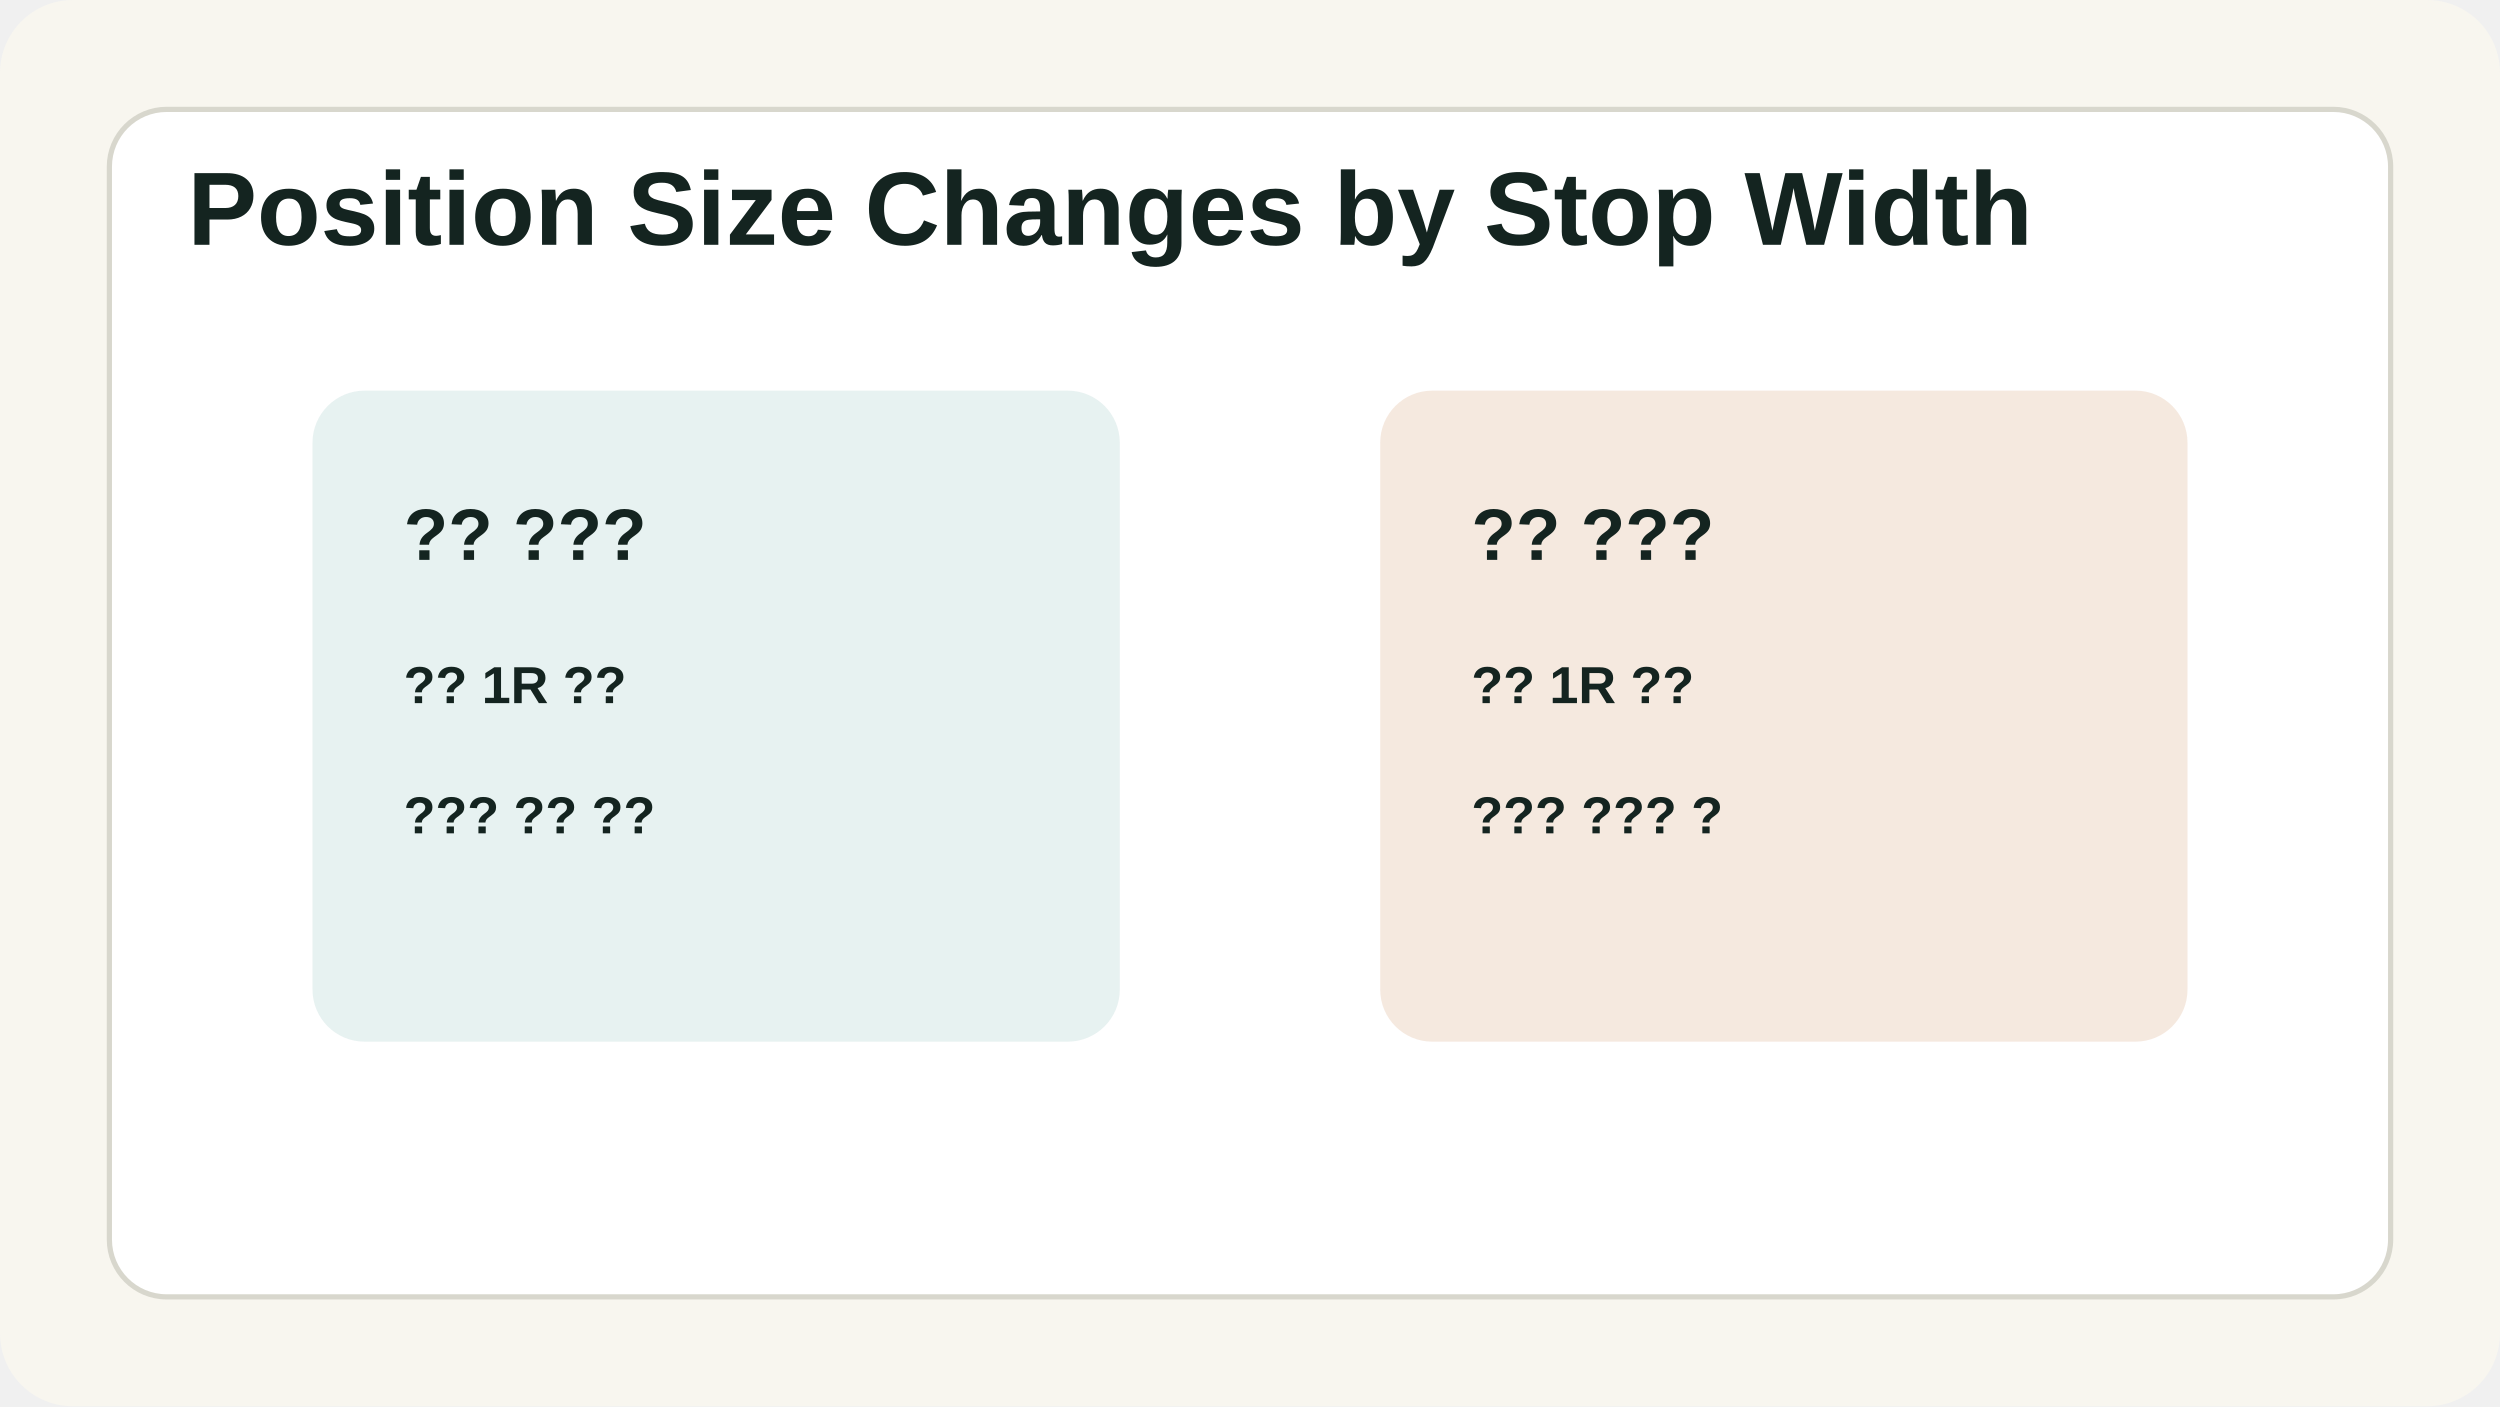
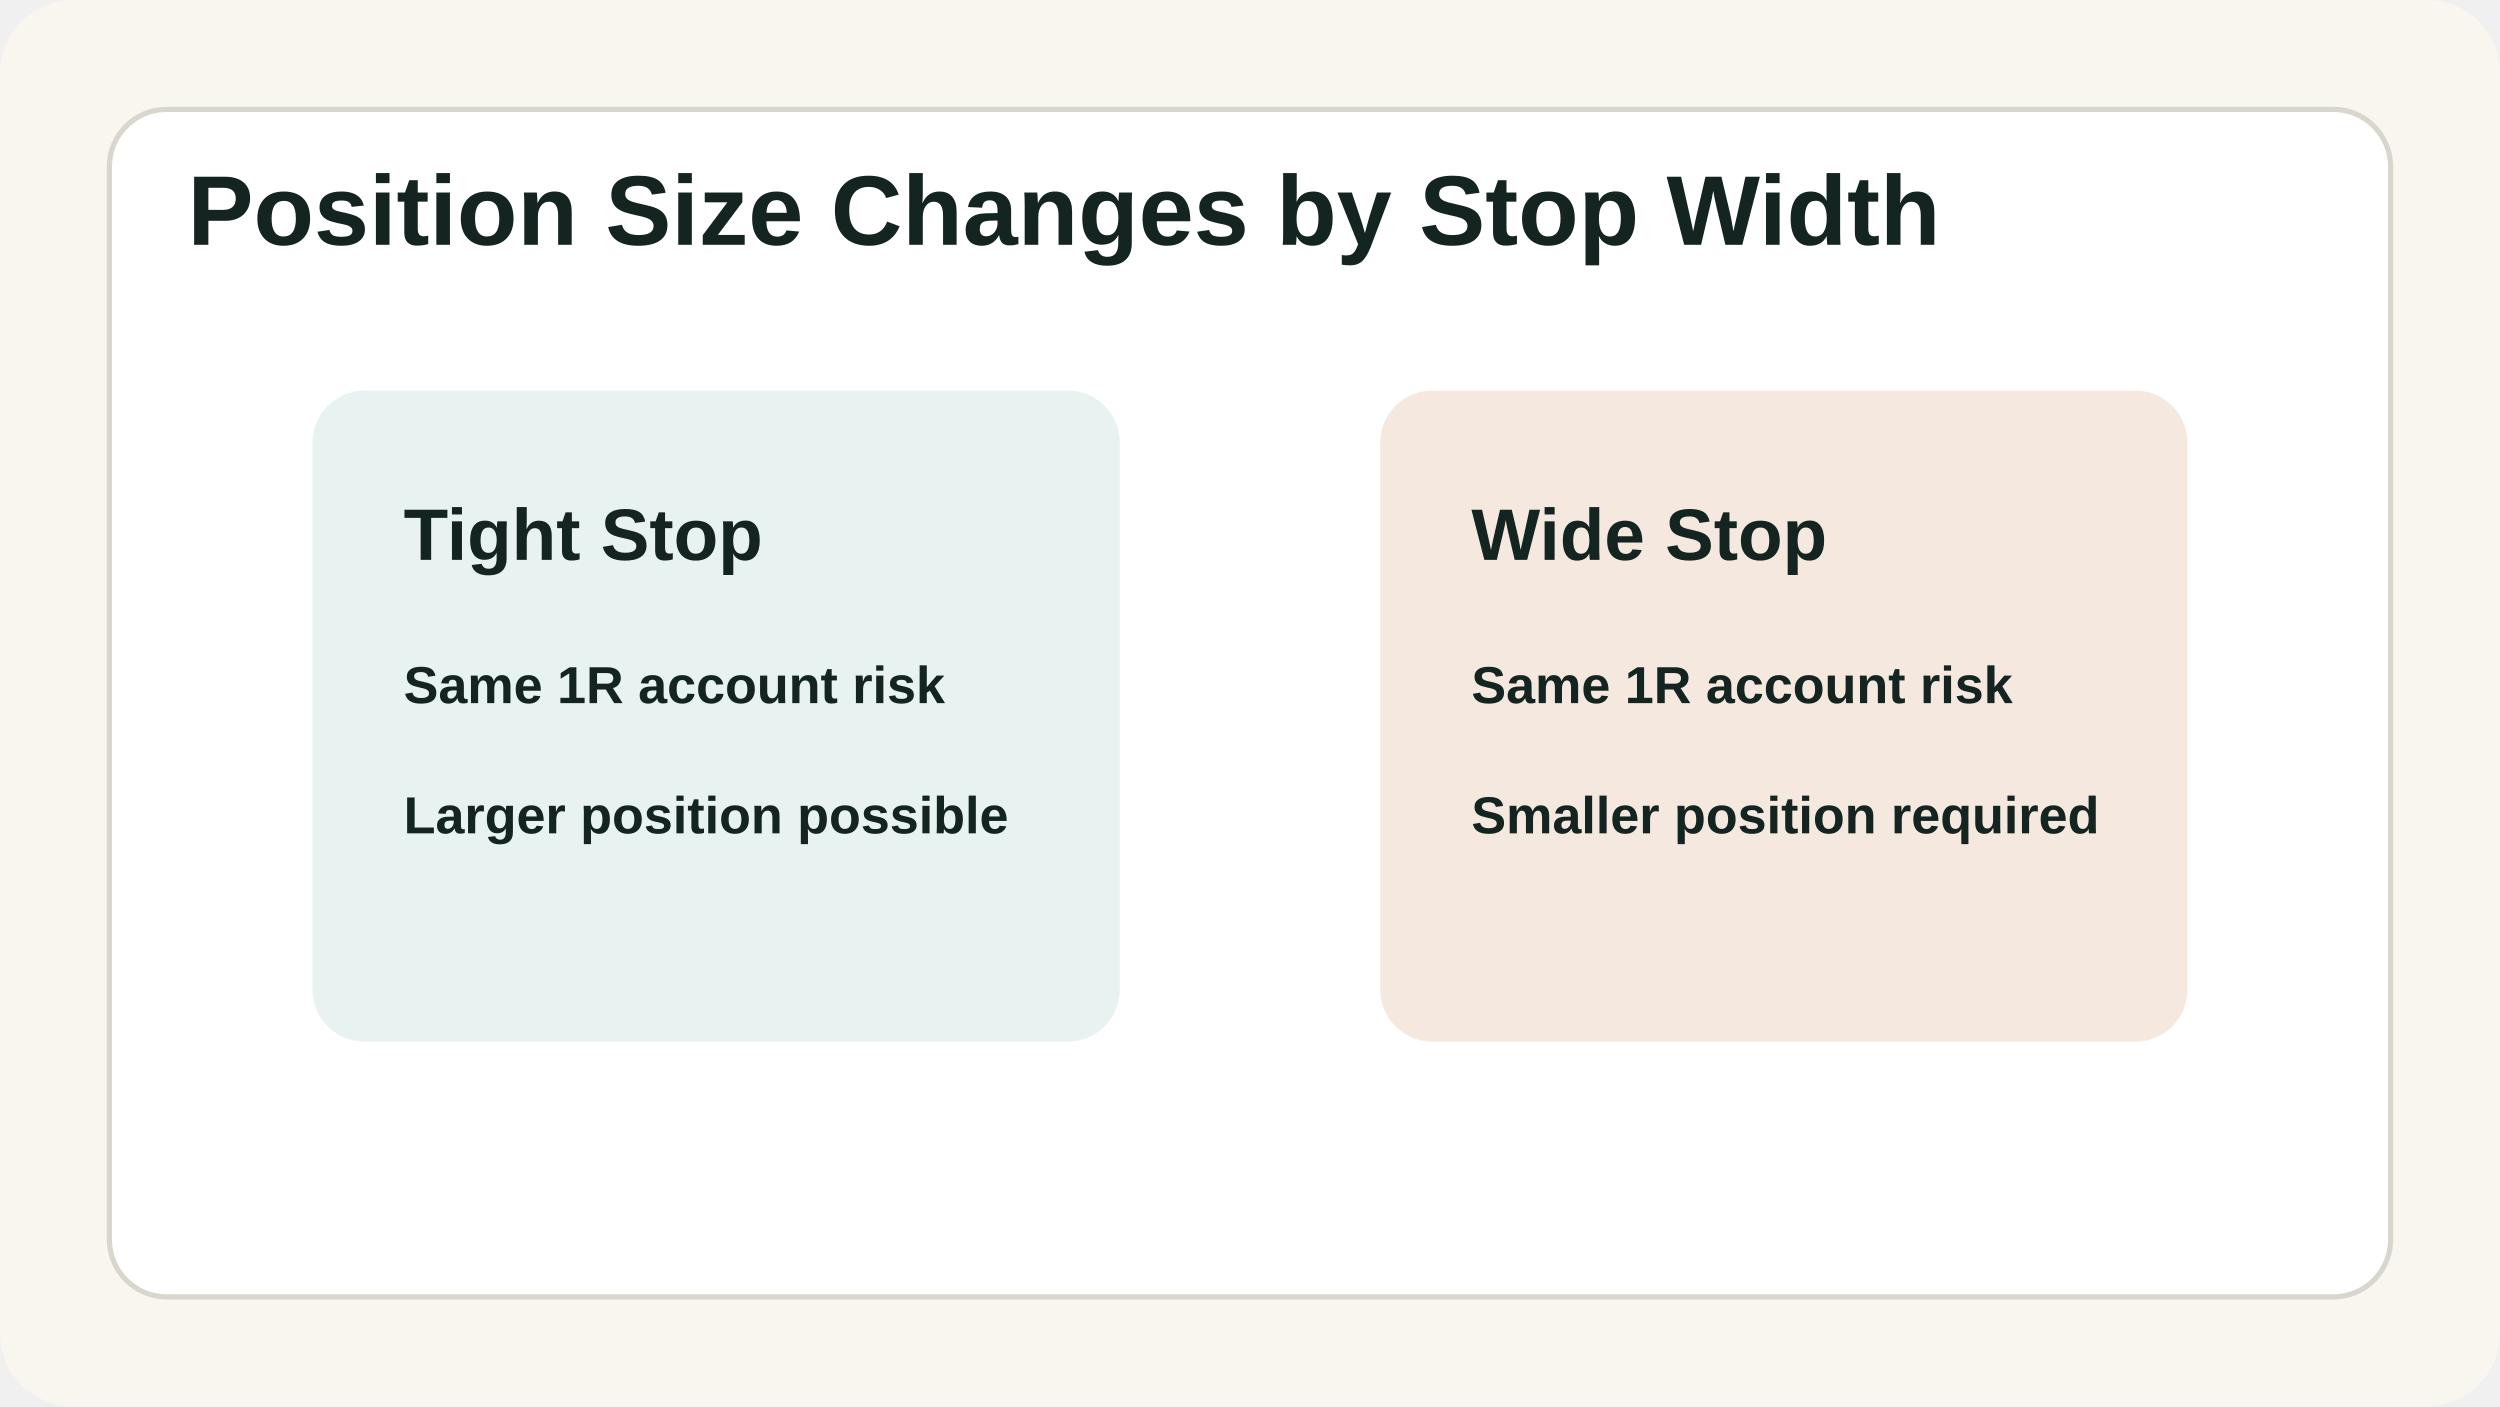
<svg xmlns="http://www.w3.org/2000/svg" width="960" height="540" viewBox="0 0 960 540" role="img">
  <defs>
-     <style>.bg{fill:#f8f6ef}.panel{fill:#fff;stroke:#d8d7cd;stroke-width:2}.axis{stroke:#98a39a;stroke-width:2}.up{stroke:#0f766e;stroke-width:5;fill:none;stroke-linecap:round;stroke-linejoin:round}.down{stroke:#b45309;stroke-width:5;fill:none;stroke-linecap:round;stroke-linejoin:round}.muted{stroke:#647067;stroke-width:3;fill:none;stroke-linecap:round;stroke-linejoin:round}.zone{fill:#0f766e;opacity:.10}.risk{fill:#b45309;opacity:.13}.txt{font-family:Arial,'Noto Sans KR',sans-serif;fill:#142420;font-weight:700}.small{font-size:20px}.mid{font-size:28px}.big{font-size:40px}.thin{font-weight:500;fill:#50605a}.dash{stroke-dasharray:8 8}</style>
+     <style>.bg{fill:#f8f6ef}.panel{fill:#fff;stroke:#d8d7cd;stroke-width:2}.grid{stroke:#e8e5da;stroke-width:1}.axis{stroke:#98a39a;stroke-width:2}.up{stroke:#0f766e;stroke-width:5;fill:none;stroke-linecap:round;stroke-linejoin:round}.down{stroke:#b45309;stroke-width:5;fill:none;stroke-linecap:round;stroke-linejoin:round}.muted{stroke:#647067;stroke-width:3;fill:none;stroke-linecap:round;stroke-linejoin:round}.thin{stroke:#647067;stroke-width:2;fill:none;stroke-linecap:round;stroke-linejoin:round}.dash{stroke-dasharray:8 8}.zone{fill:#0f766e;opacity:.10}.risk{fill:#b45309;opacity:.13}.target{fill:#0f766e;opacity:.16}.txt{font-family:Arial,sans-serif;fill:#142420;font-weight:700}.small{font-size:20px}.mid{font-size:28px}.big{font-size:38px}.note{font-size:18px;fill:#50605a;font-weight:600}.label{fill:#fff;font-size:16px;font-weight:700}</style>
  </defs>
  <rect class="bg" width="960" height="540" rx="28" />
  <rect class="panel" x="42" y="42" width="876" height="456" rx="22" />
  <text class="txt big" x="72" y="94">Position Size Changes by Stop Width</text>
  <rect class="zone" x="120" y="150" width="310" height="250" rx="20" />
  <rect class="risk" x="530" y="150" width="310" height="250" rx="20" />
-   <text class="txt mid" x="155" y="215">?? ???</text>
-   <text class="txt small" x="155" y="270">?? 1R ??</text>
-   <text class="txt small" x="155" y="320">??? ?? ??</text>
-   <text class="txt mid" x="565" y="215">?? ???</text>
-   <text class="txt small" x="565" y="270">?? 1R ??</text>
-   <text class="txt small" x="565" y="320">??? ??? ?</text>
+   <text class="txt mid" x="155" y="215">Tight Stop</text>
+   <text class="txt small" x="155" y="270">Same 1R account risk</text>
+   <text class="txt small" x="155" y="320">Larger position possible</text>
+   <text class="txt mid" x="565" y="215">Wide Stop</text>
+   <text class="txt small" x="565" y="270">Same 1R account risk</text>
+   <text class="txt small" x="565" y="320">Smaller position required</text>
</svg>
